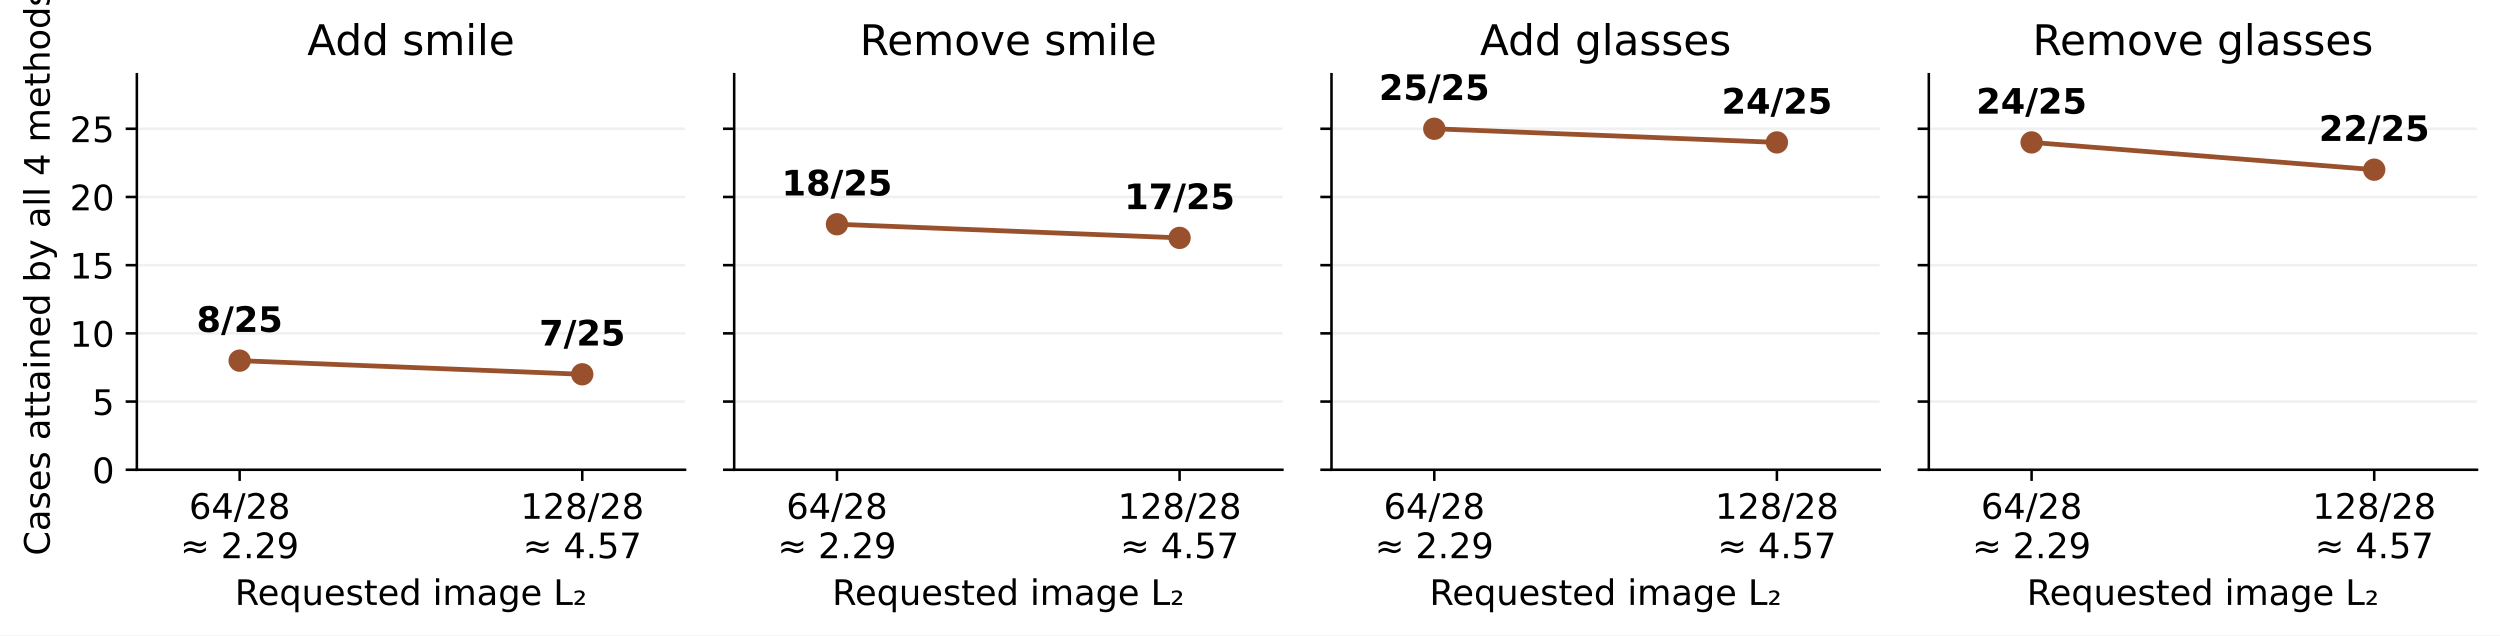
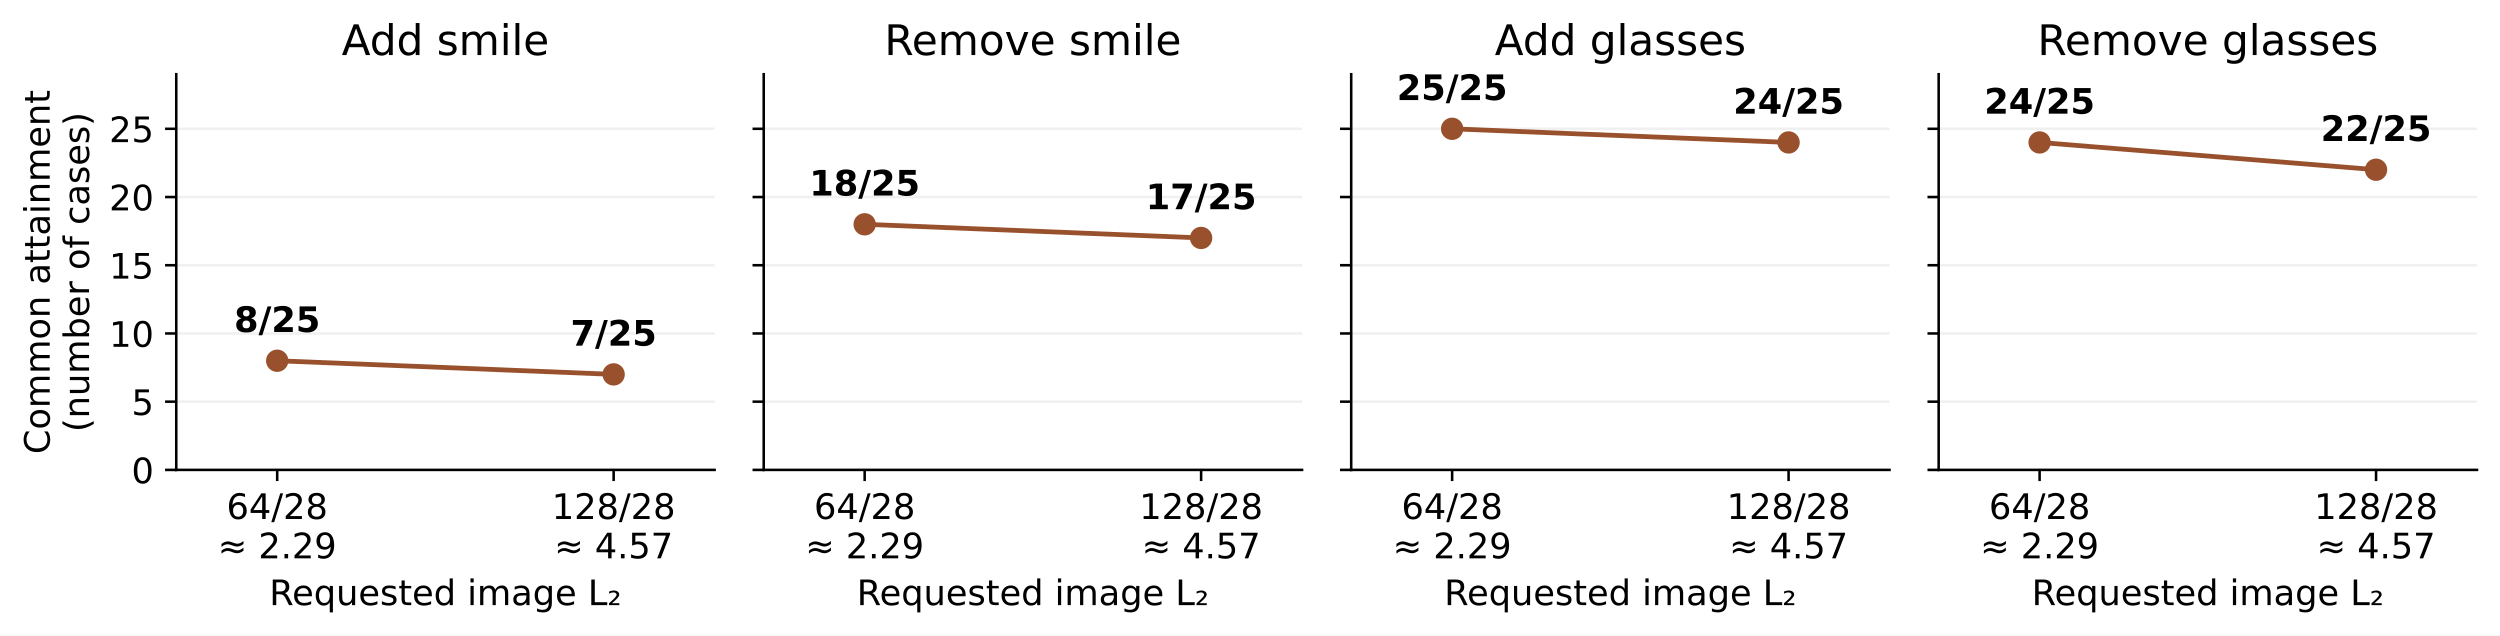
- <svg xmlns="http://www.w3.org/2000/svg" xmlns:xlink="http://www.w3.org/1999/xlink" width="782.623pt" height="198.871pt" viewBox="0 0 782.623 198.871" version="1.1">
+ <svg xmlns="http://www.w3.org/2000/svg" xmlns:xlink="http://www.w3.org/1999/xlink" width="782.413pt" height="198.871pt" viewBox="0 0 782.413 198.871" version="1.1">
  <defs>
    <style type="text/css">*{stroke-linejoin: round; stroke-linecap: butt}</style>
  </defs>
  <g id="figure_1">
    <g id="patch_1">
-       <path d="M 0 198.871  L 782.623 198.871  L 782.623 0  L 0 0  z " style="fill: #ffffff" />
+       <path d="M 0 198.871  L 782.413 198.871  L 782.413 0  L 0 0  z " style="fill: #ffffff" />
    </g>
    <g id="axes_1">
      <g id="patch_2">
-         <path d="M 42.843 147.062  L 214.453 147.062  L 214.453 23.23  L 42.843 23.23  z " style="fill: #ffffff" />
+         <path d="M 55.161 147.062  L 223.639 147.062  L 223.639 23.23  L 55.161 23.23  z " style="fill: #ffffff" />
      </g>
      <g id="matplotlib.axis_1">
        <g id="xtick_1">
          <g id="line2d_1">
            <defs>
-               <path id="m51b760fba0" d="M 0 0  L 0 3.5  " style="stroke: #000000; stroke-width: 0.8" />
+               <path id="mba2f669e45" d="M 0 0  L 0 3.5  " style="stroke: #000000; stroke-width: 0.8" />
            </defs>
            <g>
-               <use xlink:href="#m51b760fba0" x="75.02" y="147.062" style="stroke: #000000; stroke-width: 0.8" />
+               <use xlink:href="#mba2f669e45" x="86.751" y="147.062" style="stroke: #000000; stroke-width: 0.8" />
            </g>
          </g>
          <g id="text_1">
-             <text style="font: 11px 'DejaVu Sans', 'Bitstream Vera Sans', 'Computer Modern Sans Serif', 'Lucida Grande', 'Verdana', 'Geneva', 'Lucid', 'Arial', 'Helvetica', 'Avant Garde', sans-serif" transform="translate(59.17 162.4202)">64/28</text>
-             <text style="font: 11px 'DejaVu Sans', 'Bitstream Vera Sans', 'Computer Modern Sans Serif', 'Lucida Grande', 'Verdana', 'Geneva', 'Lucid', 'Arial', 'Helvetica', 'Avant Garde', sans-serif" transform="translate(56.41742 174.7378)">≈ 2.29</text>
+             <text style="font: 11px 'DejaVu Sans', 'Bitstream Vera Sans', 'Computer Modern Sans Serif', 'Lucida Grande', 'Verdana', 'Geneva', 'Lucid', 'Arial', 'Helvetica', 'Avant Garde', sans-serif" transform="translate(70.90034 162.4202)">64/28</text>
+             <text style="font: 11px 'DejaVu Sans', 'Bitstream Vera Sans', 'Computer Modern Sans Serif', 'Lucida Grande', 'Verdana', 'Geneva', 'Lucid', 'Arial', 'Helvetica', 'Avant Garde', sans-serif" transform="translate(68.14777 174.7378)">≈ 2.29</text>
          </g>
        </g>
        <g id="xtick_2">
          <g id="line2d_2">
            <g>
-               <use xlink:href="#m51b760fba0" x="182.277" y="147.062" style="stroke: #000000; stroke-width: 0.8" />
+               <use xlink:href="#mba2f669e45" x="192.049" y="147.062" style="stroke: #000000; stroke-width: 0.8" />
            </g>
          </g>
          <g id="text_2">
-             <text style="font: 11px 'DejaVu Sans', 'Bitstream Vera Sans', 'Computer Modern Sans Serif', 'Lucida Grande', 'Verdana', 'Geneva', 'Lucid', 'Arial', 'Helvetica', 'Avant Garde', sans-serif" transform="translate(162.9269 162.4202)">128/28</text>
-             <text style="font: 11px 'DejaVu Sans', 'Bitstream Vera Sans', 'Computer Modern Sans Serif', 'Lucida Grande', 'Verdana', 'Geneva', 'Lucid', 'Arial', 'Helvetica', 'Avant Garde', sans-serif" transform="translate(163.6737 174.7378)">≈ 4.57</text>
+             <text style="font: 11px 'DejaVu Sans', 'Bitstream Vera Sans', 'Computer Modern Sans Serif', 'Lucida Grande', 'Verdana', 'Geneva', 'Lucid', 'Arial', 'Helvetica', 'Avant Garde', sans-serif" transform="translate(172.6997 162.4202)">128/28</text>
+             <text style="font: 11px 'DejaVu Sans', 'Bitstream Vera Sans', 'Computer Modern Sans Serif', 'Lucida Grande', 'Verdana', 'Geneva', 'Lucid', 'Arial', 'Helvetica', 'Avant Garde', sans-serif" transform="translate(173.4465 174.7378)">≈ 4.57</text>
          </g>
        </g>
        <g id="text_3">
-           <text style="font: 11px 'DejaVu Sans', 'Bitstream Vera Sans', 'Computer Modern Sans Serif', 'Lucida Grande', 'Verdana', 'Geneva', 'Lucid', 'Arial', 'Helvetica', 'Avant Garde', sans-serif; text-anchor: middle" x="128.648" y="189.384" transform="rotate(-0 128.6484 189.3837)">Requested image L₂</text>
+           <text style="font: 11px 'DejaVu Sans', 'Bitstream Vera Sans', 'Computer Modern Sans Serif', 'Lucida Grande', 'Verdana', 'Geneva', 'Lucid', 'Arial', 'Helvetica', 'Avant Garde', sans-serif; text-anchor: middle" x="139.4" y="189.384" transform="rotate(-0 139.4 189.3837)">Requested image L₂</text>
        </g>
      </g>
      <g id="matplotlib.axis_2">
        <g id="ytick_1">
          <g id="line2d_3">
-             <path d="M 42.843 147.062  L 214.453 147.062  " clip-path="url(#pa28eca9977)" style="fill: none; stroke: #b0b0b0; stroke-opacity: 0.18; stroke-width: 0.8; stroke-linecap: square" />
+             <path d="M 55.161 147.062  L 223.639 147.062  " clip-path="url(#p7dd775635b)" style="fill: none; stroke: #b0b0b0; stroke-opacity: 0.18; stroke-width: 0.8; stroke-linecap: square" />
          </g>
          <g id="line2d_4">
            <defs>
-               <path id="m0c84228d15" d="M 0 0  L -3.5 0  " style="stroke: #000000; stroke-width: 0.8" />
+               <path id="m25bd9ad48b" d="M 0 0  L -3.5 0  " style="stroke: #000000; stroke-width: 0.8" />
            </defs>
            <g>
-               <use xlink:href="#m0c84228d15" x="42.843" y="147.062" style="stroke: #000000; stroke-width: 0.8" />
+               <use xlink:href="#m25bd9ad48b" x="55.161" y="147.062" style="stroke: #000000; stroke-width: 0.8" />
            </g>
          </g>
          <g id="text_4">
-             <text style="font: 11px 'DejaVu Sans', 'Bitstream Vera Sans', 'Computer Modern Sans Serif', 'Lucida Grande', 'Verdana', 'Geneva', 'Lucid', 'Arial', 'Helvetica', 'Avant Garde', sans-serif; text-anchor: end" x="35.843" y="151.241" transform="rotate(-0 35.84344 151.2411)">0</text>
+             <text style="font: 11px 'DejaVu Sans', 'Bitstream Vera Sans', 'Computer Modern Sans Serif', 'Lucida Grande', 'Verdana', 'Geneva', 'Lucid', 'Arial', 'Helvetica', 'Avant Garde', sans-serif; text-anchor: end" x="48.161" y="151.241" transform="rotate(-0 48.16103 151.2411)">0</text>
          </g>
        </g>
        <g id="ytick_2">
          <g id="line2d_5">
-             <path d="M 42.843 125.712  L 214.453 125.712  " clip-path="url(#pa28eca9977)" style="fill: none; stroke: #b0b0b0; stroke-opacity: 0.18; stroke-width: 0.8; stroke-linecap: square" />
+             <path d="M 55.161 125.712  L 223.639 125.712  " clip-path="url(#p7dd775635b)" style="fill: none; stroke: #b0b0b0; stroke-opacity: 0.18; stroke-width: 0.8; stroke-linecap: square" />
          </g>
          <g id="line2d_6">
            <g>
-               <use xlink:href="#m0c84228d15" x="42.843" y="125.712" style="stroke: #000000; stroke-width: 0.8" />
+               <use xlink:href="#m25bd9ad48b" x="55.161" y="125.712" style="stroke: #000000; stroke-width: 0.8" />
            </g>
          </g>
          <g id="text_5">
-             <text style="font: 11px 'DejaVu Sans', 'Bitstream Vera Sans', 'Computer Modern Sans Serif', 'Lucida Grande', 'Verdana', 'Geneva', 'Lucid', 'Arial', 'Helvetica', 'Avant Garde', sans-serif; text-anchor: end" x="35.843" y="129.891" transform="rotate(-0 35.84344 129.8907)">5</text>
+             <text style="font: 11px 'DejaVu Sans', 'Bitstream Vera Sans', 'Computer Modern Sans Serif', 'Lucida Grande', 'Verdana', 'Geneva', 'Lucid', 'Arial', 'Helvetica', 'Avant Garde', sans-serif; text-anchor: end" x="48.161" y="129.891" transform="rotate(-0 48.16103 129.8907)">5</text>
          </g>
        </g>
        <g id="ytick_3">
          <g id="line2d_7">
-             <path d="M 42.843 104.361  L 214.453 104.361  " clip-path="url(#pa28eca9977)" style="fill: none; stroke: #b0b0b0; stroke-opacity: 0.18; stroke-width: 0.8; stroke-linecap: square" />
+             <path d="M 55.161 104.361  L 223.639 104.361  " clip-path="url(#p7dd775635b)" style="fill: none; stroke: #b0b0b0; stroke-opacity: 0.18; stroke-width: 0.8; stroke-linecap: square" />
          </g>
          <g id="line2d_8">
            <g>
-               <use xlink:href="#m0c84228d15" x="42.843" y="104.361" style="stroke: #000000; stroke-width: 0.8" />
+               <use xlink:href="#m25bd9ad48b" x="55.161" y="104.361" style="stroke: #000000; stroke-width: 0.8" />
            </g>
          </g>
          <g id="text_6">
-             <text style="font: 11px 'DejaVu Sans', 'Bitstream Vera Sans', 'Computer Modern Sans Serif', 'Lucida Grande', 'Verdana', 'Geneva', 'Lucid', 'Arial', 'Helvetica', 'Avant Garde', sans-serif; text-anchor: end" x="35.843" y="108.54" transform="rotate(-0 35.84344 108.5404)">10</text>
+             <text style="font: 11px 'DejaVu Sans', 'Bitstream Vera Sans', 'Computer Modern Sans Serif', 'Lucida Grande', 'Verdana', 'Geneva', 'Lucid', 'Arial', 'Helvetica', 'Avant Garde', sans-serif; text-anchor: end" x="48.161" y="108.54" transform="rotate(-0 48.16103 108.5404)">10</text>
          </g>
        </g>
        <g id="ytick_4">
          <g id="line2d_9">
-             <path d="M 42.843 83.011  L 214.453 83.011  " clip-path="url(#pa28eca9977)" style="fill: none; stroke: #b0b0b0; stroke-opacity: 0.18; stroke-width: 0.8; stroke-linecap: square" />
+             <path d="M 55.161 83.011  L 223.639 83.011  " clip-path="url(#p7dd775635b)" style="fill: none; stroke: #b0b0b0; stroke-opacity: 0.18; stroke-width: 0.8; stroke-linecap: square" />
          </g>
          <g id="line2d_10">
            <g>
-               <use xlink:href="#m0c84228d15" x="42.843" y="83.011" style="stroke: #000000; stroke-width: 0.8" />
+               <use xlink:href="#m25bd9ad48b" x="55.161" y="83.011" style="stroke: #000000; stroke-width: 0.8" />
            </g>
          </g>
          <g id="text_7">
-             <text style="font: 11px 'DejaVu Sans', 'Bitstream Vera Sans', 'Computer Modern Sans Serif', 'Lucida Grande', 'Verdana', 'Geneva', 'Lucid', 'Arial', 'Helvetica', 'Avant Garde', sans-serif; text-anchor: end" x="35.843" y="87.19" transform="rotate(-0 35.84344 87.19004)">15</text>
+             <text style="font: 11px 'DejaVu Sans', 'Bitstream Vera Sans', 'Computer Modern Sans Serif', 'Lucida Grande', 'Verdana', 'Geneva', 'Lucid', 'Arial', 'Helvetica', 'Avant Garde', sans-serif; text-anchor: end" x="48.161" y="87.19" transform="rotate(-0 48.16103 87.19004)">15</text>
          </g>
        </g>
        <g id="ytick_5">
          <g id="line2d_11">
-             <path d="M 42.843 61.661  L 214.453 61.661  " clip-path="url(#pa28eca9977)" style="fill: none; stroke: #b0b0b0; stroke-opacity: 0.18; stroke-width: 0.8; stroke-linecap: square" />
+             <path d="M 55.161 61.661  L 223.639 61.661  " clip-path="url(#p7dd775635b)" style="fill: none; stroke: #b0b0b0; stroke-opacity: 0.18; stroke-width: 0.8; stroke-linecap: square" />
          </g>
          <g id="line2d_12">
            <g>
-               <use xlink:href="#m0c84228d15" x="42.843" y="61.661" style="stroke: #000000; stroke-width: 0.8" />
+               <use xlink:href="#m25bd9ad48b" x="55.161" y="61.661" style="stroke: #000000; stroke-width: 0.8" />
            </g>
          </g>
          <g id="text_8">
-             <text style="font: 11px 'DejaVu Sans', 'Bitstream Vera Sans', 'Computer Modern Sans Serif', 'Lucida Grande', 'Verdana', 'Geneva', 'Lucid', 'Arial', 'Helvetica', 'Avant Garde', sans-serif; text-anchor: end" x="35.843" y="65.84" transform="rotate(-0 35.84344 65.8397)">20</text>
+             <text style="font: 11px 'DejaVu Sans', 'Bitstream Vera Sans', 'Computer Modern Sans Serif', 'Lucida Grande', 'Verdana', 'Geneva', 'Lucid', 'Arial', 'Helvetica', 'Avant Garde', sans-serif; text-anchor: end" x="48.161" y="65.84" transform="rotate(-0 48.16103 65.8397)">20</text>
          </g>
        </g>
        <g id="ytick_6">
          <g id="line2d_13">
-             <path d="M 42.843 40.31  L 214.453 40.31  " clip-path="url(#pa28eca9977)" style="fill: none; stroke: #b0b0b0; stroke-opacity: 0.18; stroke-width: 0.8; stroke-linecap: square" />
+             <path d="M 55.161 40.31  L 223.639 40.31  " clip-path="url(#p7dd775635b)" style="fill: none; stroke: #b0b0b0; stroke-opacity: 0.18; stroke-width: 0.8; stroke-linecap: square" />
          </g>
          <g id="line2d_14">
            <g>
-               <use xlink:href="#m0c84228d15" x="42.843" y="40.31" style="stroke: #000000; stroke-width: 0.8" />
+               <use xlink:href="#m25bd9ad48b" x="55.161" y="40.31" style="stroke: #000000; stroke-width: 0.8" />
            </g>
          </g>
          <g id="text_9">
-             <text style="font: 11px 'DejaVu Sans', 'Bitstream Vera Sans', 'Computer Modern Sans Serif', 'Lucida Grande', 'Verdana', 'Geneva', 'Lucid', 'Arial', 'Helvetica', 'Avant Garde', sans-serif; text-anchor: end" x="35.843" y="44.489" transform="rotate(-0 35.84344 44.48935)">25</text>
+             <text style="font: 11px 'DejaVu Sans', 'Bitstream Vera Sans', 'Computer Modern Sans Serif', 'Lucida Grande', 'Verdana', 'Geneva', 'Lucid', 'Arial', 'Helvetica', 'Avant Garde', sans-serif; text-anchor: end" x="48.161" y="44.489" transform="rotate(-0 48.16103 44.48935)">25</text>
          </g>
        </g>
        <g id="text_10">
-           <text style="font: 11px 'DejaVu Sans', 'Bitstream Vera Sans', 'Computer Modern Sans Serif', 'Lucida Grande', 'Verdana', 'Geneva', 'Lucid', 'Arial', 'Helvetica', 'Avant Garde', sans-serif; text-anchor: middle" x="15.558" y="85.146" transform="rotate(-90 15.55828 85.14594)">Cases attained by all 4 methods</text>
+           <text style="font: 11px 'DejaVu Sans', 'Bitstream Vera Sans', 'Computer Modern Sans Serif', 'Lucida Grande', 'Verdana', 'Geneva', 'Lucid', 'Arial', 'Helvetica', 'Avant Garde', sans-serif" transform="translate(15.55828 142.1156) rotate(-90)">Common attainment</text>
+           <text style="font: 11px 'DejaVu Sans', 'Bitstream Vera Sans', 'Computer Modern Sans Serif', 'Lucida Grande', 'Verdana', 'Geneva', 'Lucid', 'Arial', 'Helvetica', 'Avant Garde', sans-serif" transform="translate(27.87588 135.2097) rotate(-90)">(number of cases)</text>
        </g>
      </g>
      <g id="line2d_15">
-         <path d="M 75.02 112.901  L 182.277 117.171  " clip-path="url(#pa28eca9977)" style="fill: none; stroke: #99512d; stroke-width: 1.5; stroke-linecap: square" />
+         <path d="M 86.751 112.901  L 192.049 117.171  " clip-path="url(#p7dd775635b)" style="fill: none; stroke: #99512d; stroke-width: 1.5; stroke-linecap: square" />
        <defs>
-           <path id="md02bc7f0e4" d="M 0 3  C 0.796 3 1.559 2.684 2.121 2.121  C 2.684 1.559 3 0.796 3 0  C 3 -0.796 2.684 -1.559 2.121 -2.121  C 1.559 -2.684 0.796 -3 0 -3  C -0.796 -3 -1.559 -2.684 -2.121 -2.121  C -2.684 -1.559 -3 -0.796 -3 0  C -3 0.796 -2.684 1.559 -2.121 2.121  C -1.559 2.684 -0.796 3 0 3  z " style="stroke: #99512d" />
+           <path id="me127921477" d="M 0 3  C 0.796 3 1.559 2.684 2.121 2.121  C 2.684 1.559 3 0.796 3 0  C 3 -0.796 2.684 -1.559 2.121 -2.121  C 1.559 -2.684 0.796 -3 0 -3  C -0.796 -3 -1.559 -2.684 -2.121 -2.121  C -2.684 -1.559 -3 -0.796 -3 0  C -3 0.796 -2.684 1.559 -2.121 2.121  C -1.559 2.684 -0.796 3 0 3  z " style="stroke: #99512d" />
        </defs>
-         <g clip-path="url(#pa28eca9977)">
-           <use xlink:href="#md02bc7f0e4" x="75.02" y="112.901" style="fill: #99512d; stroke: #99512d" />
-           <use xlink:href="#md02bc7f0e4" x="182.277" y="117.171" style="fill: #99512d; stroke: #99512d" />
+         <g clip-path="url(#p7dd775635b)">
+           <use xlink:href="#me127921477" x="86.751" y="112.901" style="fill: #99512d; stroke: #99512d" />
+           <use xlink:href="#me127921477" x="192.049" y="117.171" style="fill: #99512d; stroke: #99512d" />
        </g>
      </g>
      <g id="patch_3">
-         <path d="M 42.843 147.062  L 42.843 23.23  " style="fill: none; stroke: #000000; stroke-width: 0.8; stroke-linejoin: miter; stroke-linecap: square" />
+         <path d="M 55.161 147.062  L 55.161 23.23  " style="fill: none; stroke: #000000; stroke-width: 0.8; stroke-linejoin: miter; stroke-linecap: square" />
      </g>
      <g id="patch_4">
-         <path d="M 42.843 147.062  L 214.453 147.062  " style="fill: none; stroke: #000000; stroke-width: 0.8; stroke-linejoin: miter; stroke-linecap: square" />
+         <path d="M 55.161 147.062  L 223.639 147.062  " style="fill: none; stroke: #000000; stroke-width: 0.8; stroke-linejoin: miter; stroke-linecap: square" />
      </g>
      <g id="text_11">
-         <text style="font: 700 11px 'DejaVu Sans', 'Bitstream Vera Sans', 'Computer Modern Sans Serif', 'Lucida Grande', 'Verdana', 'Geneva', 'Lucid', 'Arial', 'Helvetica', 'Avant Garde', sans-serif; text-anchor: middle" x="75.02" y="103.901" transform="rotate(-0 75.02031 103.9014)">8/25</text>
+         <text style="font: 700 11px 'DejaVu Sans', 'Bitstream Vera Sans', 'Computer Modern Sans Serif', 'Lucida Grande', 'Verdana', 'Geneva', 'Lucid', 'Arial', 'Helvetica', 'Avant Garde', sans-serif; text-anchor: middle" x="86.751" y="103.901" transform="rotate(-0 86.75066 103.9014)">8/25</text>
      </g>
      <g id="text_12">
-         <text style="font: 700 11px 'DejaVu Sans', 'Bitstream Vera Sans', 'Computer Modern Sans Serif', 'Lucida Grande', 'Verdana', 'Geneva', 'Lucid', 'Arial', 'Helvetica', 'Avant Garde', sans-serif; text-anchor: middle" x="182.277" y="108.171" transform="rotate(-0 182.2766 108.1715)">7/25</text>
+         <text style="font: 700 11px 'DejaVu Sans', 'Bitstream Vera Sans', 'Computer Modern Sans Serif', 'Lucida Grande', 'Verdana', 'Geneva', 'Lucid', 'Arial', 'Helvetica', 'Avant Garde', sans-serif; text-anchor: middle" x="192.049" y="108.171" transform="rotate(-0 192.0494 108.1715)">7/25</text>
      </g>
      <g id="text_13">
-         <text style="font: 13.2px 'DejaVu Sans', 'Bitstream Vera Sans', 'Computer Modern Sans Serif', 'Lucida Grande', 'Verdana', 'Geneva', 'Lucid', 'Arial', 'Helvetica', 'Avant Garde', sans-serif; text-anchor: middle" x="128.648" y="17.23" transform="rotate(-0 128.6484 17.22994)">Add smile</text>
+         <text style="font: 13.2px 'DejaVu Sans', 'Bitstream Vera Sans', 'Computer Modern Sans Serif', 'Lucida Grande', 'Verdana', 'Geneva', 'Lucid', 'Arial', 'Helvetica', 'Avant Garde', sans-serif; text-anchor: middle" x="139.4" y="17.23" transform="rotate(-0 139.4 17.22994)">Add smile</text>
      </g>
    </g>
    <g id="axes_2">
      <g id="patch_5">
-         <path d="M 229.833 147.062  L 401.443 147.062  L 401.443 23.23  L 229.833 23.23  z " style="fill: #ffffff" />
+         <path d="M 239.019 147.062  L 407.497 147.062  L 407.497 23.23  L 239.019 23.23  z " style="fill: #ffffff" />
      </g>
      <g id="matplotlib.axis_3">
        <g id="xtick_3">
          <g id="line2d_16">
            <g>
-               <use xlink:href="#m51b760fba0" x="262.01" y="147.062" style="stroke: #000000; stroke-width: 0.8" />
+               <use xlink:href="#mba2f669e45" x="270.609" y="147.062" style="stroke: #000000; stroke-width: 0.8" />
            </g>
          </g>
          <g id="text_14">
-             <text style="font: 11px 'DejaVu Sans', 'Bitstream Vera Sans', 'Computer Modern Sans Serif', 'Lucida Grande', 'Verdana', 'Geneva', 'Lucid', 'Arial', 'Helvetica', 'Avant Garde', sans-serif" transform="translate(246.16 162.4202)">64/28</text>
-             <text style="font: 11px 'DejaVu Sans', 'Bitstream Vera Sans', 'Computer Modern Sans Serif', 'Lucida Grande', 'Verdana', 'Geneva', 'Lucid', 'Arial', 'Helvetica', 'Avant Garde', sans-serif" transform="translate(243.4074 174.7378)">≈ 2.29</text>
+             <text style="font: 11px 'DejaVu Sans', 'Bitstream Vera Sans', 'Computer Modern Sans Serif', 'Lucida Grande', 'Verdana', 'Geneva', 'Lucid', 'Arial', 'Helvetica', 'Avant Garde', sans-serif" transform="translate(254.7583 162.4202)">64/28</text>
+             <text style="font: 11px 'DejaVu Sans', 'Bitstream Vera Sans', 'Computer Modern Sans Serif', 'Lucida Grande', 'Verdana', 'Geneva', 'Lucid', 'Arial', 'Helvetica', 'Avant Garde', sans-serif" transform="translate(252.0058 174.7378)">≈ 2.29</text>
          </g>
        </g>
        <g id="xtick_4">
          <g id="line2d_17">
            <g>
-               <use xlink:href="#m51b760fba0" x="369.267" y="147.062" style="stroke: #000000; stroke-width: 0.8" />
+               <use xlink:href="#mba2f669e45" x="375.907" y="147.062" style="stroke: #000000; stroke-width: 0.8" />
            </g>
          </g>
          <g id="text_15">
-             <text style="font: 11px 'DejaVu Sans', 'Bitstream Vera Sans', 'Computer Modern Sans Serif', 'Lucida Grande', 'Verdana', 'Geneva', 'Lucid', 'Arial', 'Helvetica', 'Avant Garde', sans-serif" transform="translate(349.9169 162.4202)">128/28</text>
-             <text style="font: 11px 'DejaVu Sans', 'Bitstream Vera Sans', 'Computer Modern Sans Serif', 'Lucida Grande', 'Verdana', 'Geneva', 'Lucid', 'Arial', 'Helvetica', 'Avant Garde', sans-serif" transform="translate(350.6637 174.7378)">≈ 4.57</text>
+             <text style="font: 11px 'DejaVu Sans', 'Bitstream Vera Sans', 'Computer Modern Sans Serif', 'Lucida Grande', 'Verdana', 'Geneva', 'Lucid', 'Arial', 'Helvetica', 'Avant Garde', sans-serif" transform="translate(356.5577 162.4202)">128/28</text>
+             <text style="font: 11px 'DejaVu Sans', 'Bitstream Vera Sans', 'Computer Modern Sans Serif', 'Lucida Grande', 'Verdana', 'Geneva', 'Lucid', 'Arial', 'Helvetica', 'Avant Garde', sans-serif" transform="translate(357.3045 174.7378)">≈ 4.57</text>
          </g>
        </g>
        <g id="text_16">
-           <text style="font: 11px 'DejaVu Sans', 'Bitstream Vera Sans', 'Computer Modern Sans Serif', 'Lucida Grande', 'Verdana', 'Geneva', 'Lucid', 'Arial', 'Helvetica', 'Avant Garde', sans-serif; text-anchor: middle" x="315.638" y="189.384" transform="rotate(-0 315.6384 189.3837)">Requested image L₂</text>
+           <text style="font: 11px 'DejaVu Sans', 'Bitstream Vera Sans', 'Computer Modern Sans Serif', 'Lucida Grande', 'Verdana', 'Geneva', 'Lucid', 'Arial', 'Helvetica', 'Avant Garde', sans-serif; text-anchor: middle" x="323.258" y="189.384" transform="rotate(-0 323.258 189.3837)">Requested image L₂</text>
        </g>
      </g>
      <g id="matplotlib.axis_4">
        <g id="ytick_7">
          <g id="line2d_18">
-             <path d="M 229.833 147.062  L 401.443 147.062  " clip-path="url(#p2c949ba731)" style="fill: none; stroke: #b0b0b0; stroke-opacity: 0.18; stroke-width: 0.8; stroke-linecap: square" />
+             <path d="M 239.019 147.062  L 407.497 147.062  " clip-path="url(#p1d71f3b415)" style="fill: none; stroke: #b0b0b0; stroke-opacity: 0.18; stroke-width: 0.8; stroke-linecap: square" />
          </g>
          <g id="line2d_19">
            <g>
-               <use xlink:href="#m0c84228d15" x="229.833" y="147.062" style="stroke: #000000; stroke-width: 0.8" />
+               <use xlink:href="#m25bd9ad48b" x="239.019" y="147.062" style="stroke: #000000; stroke-width: 0.8" />
            </g>
          </g>
        </g>
        <g id="ytick_8">
          <g id="line2d_20">
-             <path d="M 229.833 125.712  L 401.443 125.712  " clip-path="url(#p2c949ba731)" style="fill: none; stroke: #b0b0b0; stroke-opacity: 0.18; stroke-width: 0.8; stroke-linecap: square" />
+             <path d="M 239.019 125.712  L 407.497 125.712  " clip-path="url(#p1d71f3b415)" style="fill: none; stroke: #b0b0b0; stroke-opacity: 0.18; stroke-width: 0.8; stroke-linecap: square" />
          </g>
          <g id="line2d_21">
            <g>
-               <use xlink:href="#m0c84228d15" x="229.833" y="125.712" style="stroke: #000000; stroke-width: 0.8" />
+               <use xlink:href="#m25bd9ad48b" x="239.019" y="125.712" style="stroke: #000000; stroke-width: 0.8" />
            </g>
          </g>
        </g>
        <g id="ytick_9">
          <g id="line2d_22">
-             <path d="M 229.833 104.361  L 401.443 104.361  " clip-path="url(#p2c949ba731)" style="fill: none; stroke: #b0b0b0; stroke-opacity: 0.18; stroke-width: 0.8; stroke-linecap: square" />
+             <path d="M 239.019 104.361  L 407.497 104.361  " clip-path="url(#p1d71f3b415)" style="fill: none; stroke: #b0b0b0; stroke-opacity: 0.18; stroke-width: 0.8; stroke-linecap: square" />
          </g>
          <g id="line2d_23">
            <g>
-               <use xlink:href="#m0c84228d15" x="229.833" y="104.361" style="stroke: #000000; stroke-width: 0.8" />
+               <use xlink:href="#m25bd9ad48b" x="239.019" y="104.361" style="stroke: #000000; stroke-width: 0.8" />
            </g>
          </g>
        </g>
        <g id="ytick_10">
          <g id="line2d_24">
-             <path d="M 229.833 83.011  L 401.443 83.011  " clip-path="url(#p2c949ba731)" style="fill: none; stroke: #b0b0b0; stroke-opacity: 0.18; stroke-width: 0.8; stroke-linecap: square" />
+             <path d="M 239.019 83.011  L 407.497 83.011  " clip-path="url(#p1d71f3b415)" style="fill: none; stroke: #b0b0b0; stroke-opacity: 0.18; stroke-width: 0.8; stroke-linecap: square" />
          </g>
          <g id="line2d_25">
            <g>
-               <use xlink:href="#m0c84228d15" x="229.833" y="83.011" style="stroke: #000000; stroke-width: 0.8" />
+               <use xlink:href="#m25bd9ad48b" x="239.019" y="83.011" style="stroke: #000000; stroke-width: 0.8" />
            </g>
          </g>
        </g>
        <g id="ytick_11">
          <g id="line2d_26">
-             <path d="M 229.833 61.661  L 401.443 61.661  " clip-path="url(#p2c949ba731)" style="fill: none; stroke: #b0b0b0; stroke-opacity: 0.18; stroke-width: 0.8; stroke-linecap: square" />
+             <path d="M 239.019 61.661  L 407.497 61.661  " clip-path="url(#p1d71f3b415)" style="fill: none; stroke: #b0b0b0; stroke-opacity: 0.18; stroke-width: 0.8; stroke-linecap: square" />
          </g>
          <g id="line2d_27">
            <g>
-               <use xlink:href="#m0c84228d15" x="229.833" y="61.661" style="stroke: #000000; stroke-width: 0.8" />
+               <use xlink:href="#m25bd9ad48b" x="239.019" y="61.661" style="stroke: #000000; stroke-width: 0.8" />
            </g>
          </g>
        </g>
        <g id="ytick_12">
          <g id="line2d_28">
-             <path d="M 229.833 40.31  L 401.443 40.31  " clip-path="url(#p2c949ba731)" style="fill: none; stroke: #b0b0b0; stroke-opacity: 0.18; stroke-width: 0.8; stroke-linecap: square" />
+             <path d="M 239.019 40.31  L 407.497 40.31  " clip-path="url(#p1d71f3b415)" style="fill: none; stroke: #b0b0b0; stroke-opacity: 0.18; stroke-width: 0.8; stroke-linecap: square" />
          </g>
          <g id="line2d_29">
            <g>
-               <use xlink:href="#m0c84228d15" x="229.833" y="40.31" style="stroke: #000000; stroke-width: 0.8" />
+               <use xlink:href="#m25bd9ad48b" x="239.019" y="40.31" style="stroke: #000000; stroke-width: 0.8" />
            </g>
          </g>
        </g>
      </g>
      <g id="line2d_30">
-         <path d="M 262.01 70.201  L 369.267 74.471  " clip-path="url(#p2c949ba731)" style="fill: none; stroke: #99512d; stroke-width: 1.5; stroke-linecap: square" />
-         <g clip-path="url(#p2c949ba731)">
-           <use xlink:href="#md02bc7f0e4" x="262.01" y="70.201" style="fill: #99512d; stroke: #99512d" />
-           <use xlink:href="#md02bc7f0e4" x="369.267" y="74.471" style="fill: #99512d; stroke: #99512d" />
+         <path d="M 270.609 70.201  L 375.907 74.471  " clip-path="url(#p1d71f3b415)" style="fill: none; stroke: #99512d; stroke-width: 1.5; stroke-linecap: square" />
+         <g clip-path="url(#p1d71f3b415)">
+           <use xlink:href="#me127921477" x="270.609" y="70.201" style="fill: #99512d; stroke: #99512d" />
+           <use xlink:href="#me127921477" x="375.907" y="74.471" style="fill: #99512d; stroke: #99512d" />
        </g>
      </g>
      <g id="patch_6">
-         <path d="M 229.833 147.062  L 229.833 23.23  " style="fill: none; stroke: #000000; stroke-width: 0.8; stroke-linejoin: miter; stroke-linecap: square" />
+         <path d="M 239.019 147.062  L 239.019 23.23  " style="fill: none; stroke: #000000; stroke-width: 0.8; stroke-linejoin: miter; stroke-linecap: square" />
      </g>
      <g id="patch_7">
-         <path d="M 229.833 147.062  L 401.443 147.062  " style="fill: none; stroke: #000000; stroke-width: 0.8; stroke-linejoin: miter; stroke-linecap: square" />
+         <path d="M 239.019 147.062  L 407.497 147.062  " style="fill: none; stroke: #000000; stroke-width: 0.8; stroke-linejoin: miter; stroke-linecap: square" />
      </g>
      <g id="text_17">
-         <text style="font: 700 11px 'DejaVu Sans', 'Bitstream Vera Sans', 'Computer Modern Sans Serif', 'Lucida Grande', 'Verdana', 'Geneva', 'Lucid', 'Arial', 'Helvetica', 'Avant Garde', sans-serif; text-anchor: middle" x="262.01" y="61.201" transform="rotate(-0 262.0103 61.2007)">18/25</text>
+         <text style="font: 700 11px 'DejaVu Sans', 'Bitstream Vera Sans', 'Computer Modern Sans Serif', 'Lucida Grande', 'Verdana', 'Geneva', 'Lucid', 'Arial', 'Helvetica', 'Avant Garde', sans-serif; text-anchor: middle" x="270.609" y="61.201" transform="rotate(-0 270.6087 61.2007)">18/25</text>
      </g>
      <g id="text_18">
-         <text style="font: 700 11px 'DejaVu Sans', 'Bitstream Vera Sans', 'Computer Modern Sans Serif', 'Lucida Grande', 'Verdana', 'Geneva', 'Lucid', 'Arial', 'Helvetica', 'Avant Garde', sans-serif; text-anchor: middle" x="369.267" y="65.471" transform="rotate(-0 369.2666 65.47077)">17/25</text>
+         <text style="font: 700 11px 'DejaVu Sans', 'Bitstream Vera Sans', 'Computer Modern Sans Serif', 'Lucida Grande', 'Verdana', 'Geneva', 'Lucid', 'Arial', 'Helvetica', 'Avant Garde', sans-serif; text-anchor: middle" x="375.907" y="65.471" transform="rotate(-0 375.9074 65.47077)">17/25</text>
      </g>
      <g id="text_19">
-         <text style="font: 13.2px 'DejaVu Sans', 'Bitstream Vera Sans', 'Computer Modern Sans Serif', 'Lucida Grande', 'Verdana', 'Geneva', 'Lucid', 'Arial', 'Helvetica', 'Avant Garde', sans-serif; text-anchor: middle" x="315.638" y="17.23" transform="rotate(-0 315.6384 17.22994)">Remove smile</text>
+         <text style="font: 13.2px 'DejaVu Sans', 'Bitstream Vera Sans', 'Computer Modern Sans Serif', 'Lucida Grande', 'Verdana', 'Geneva', 'Lucid', 'Arial', 'Helvetica', 'Avant Garde', sans-serif; text-anchor: middle" x="323.258" y="17.23" transform="rotate(-0 323.258 17.22994)">Remove smile</text>
      </g>
    </g>
    <g id="axes_3">
      <g id="patch_8">
-         <path d="M 416.823 147.062  L 588.433 147.062  L 588.433 23.23  L 416.823 23.23  z " style="fill: #ffffff" />
+         <path d="M 422.877 147.062  L 591.355 147.062  L 591.355 23.23  L 422.877 23.23  z " style="fill: #ffffff" />
      </g>
      <g id="matplotlib.axis_5">
        <g id="xtick_5">
          <g id="line2d_31">
            <g>
-               <use xlink:href="#m51b760fba0" x="449" y="147.062" style="stroke: #000000; stroke-width: 0.8" />
+               <use xlink:href="#mba2f669e45" x="454.467" y="147.062" style="stroke: #000000; stroke-width: 0.8" />
            </g>
          </g>
          <g id="text_20">
-             <text style="font: 11px 'DejaVu Sans', 'Bitstream Vera Sans', 'Computer Modern Sans Serif', 'Lucida Grande', 'Verdana', 'Geneva', 'Lucid', 'Arial', 'Helvetica', 'Avant Garde', sans-serif" transform="translate(433.15 162.4202)">64/28</text>
-             <text style="font: 11px 'DejaVu Sans', 'Bitstream Vera Sans', 'Computer Modern Sans Serif', 'Lucida Grande', 'Verdana', 'Geneva', 'Lucid', 'Arial', 'Helvetica', 'Avant Garde', sans-serif" transform="translate(430.3974 174.7378)">≈ 2.29</text>
+             <text style="font: 11px 'DejaVu Sans', 'Bitstream Vera Sans', 'Computer Modern Sans Serif', 'Lucida Grande', 'Verdana', 'Geneva', 'Lucid', 'Arial', 'Helvetica', 'Avant Garde', sans-serif" transform="translate(438.6163 162.4202)">64/28</text>
+             <text style="font: 11px 'DejaVu Sans', 'Bitstream Vera Sans', 'Computer Modern Sans Serif', 'Lucida Grande', 'Verdana', 'Geneva', 'Lucid', 'Arial', 'Helvetica', 'Avant Garde', sans-serif" transform="translate(435.8638 174.7378)">≈ 2.29</text>
          </g>
        </g>
        <g id="xtick_6">
          <g id="line2d_32">
            <g>
-               <use xlink:href="#m51b760fba0" x="556.257" y="147.062" style="stroke: #000000; stroke-width: 0.8" />
+               <use xlink:href="#mba2f669e45" x="559.765" y="147.062" style="stroke: #000000; stroke-width: 0.8" />
            </g>
          </g>
          <g id="text_21">
-             <text style="font: 11px 'DejaVu Sans', 'Bitstream Vera Sans', 'Computer Modern Sans Serif', 'Lucida Grande', 'Verdana', 'Geneva', 'Lucid', 'Arial', 'Helvetica', 'Avant Garde', sans-serif" transform="translate(536.9069 162.4202)">128/28</text>
-             <text style="font: 11px 'DejaVu Sans', 'Bitstream Vera Sans', 'Computer Modern Sans Serif', 'Lucida Grande', 'Verdana', 'Geneva', 'Lucid', 'Arial', 'Helvetica', 'Avant Garde', sans-serif" transform="translate(537.6537 174.7378)">≈ 4.57</text>
+             <text style="font: 11px 'DejaVu Sans', 'Bitstream Vera Sans', 'Computer Modern Sans Serif', 'Lucida Grande', 'Verdana', 'Geneva', 'Lucid', 'Arial', 'Helvetica', 'Avant Garde', sans-serif" transform="translate(540.4157 162.4202)">128/28</text>
+             <text style="font: 11px 'DejaVu Sans', 'Bitstream Vera Sans', 'Computer Modern Sans Serif', 'Lucida Grande', 'Verdana', 'Geneva', 'Lucid', 'Arial', 'Helvetica', 'Avant Garde', sans-serif" transform="translate(541.1625 174.7378)">≈ 4.57</text>
          </g>
        </g>
        <g id="text_22">
-           <text style="font: 11px 'DejaVu Sans', 'Bitstream Vera Sans', 'Computer Modern Sans Serif', 'Lucida Grande', 'Verdana', 'Geneva', 'Lucid', 'Arial', 'Helvetica', 'Avant Garde', sans-serif; text-anchor: middle" x="502.628" y="189.384" transform="rotate(-0 502.6284 189.3837)">Requested image L₂</text>
+           <text style="font: 11px 'DejaVu Sans', 'Bitstream Vera Sans', 'Computer Modern Sans Serif', 'Lucida Grande', 'Verdana', 'Geneva', 'Lucid', 'Arial', 'Helvetica', 'Avant Garde', sans-serif; text-anchor: middle" x="507.116" y="189.384" transform="rotate(-0 507.116 189.3837)">Requested image L₂</text>
        </g>
      </g>
      <g id="matplotlib.axis_6">
        <g id="ytick_13">
          <g id="line2d_33">
-             <path d="M 416.823 147.062  L 588.433 147.062  " clip-path="url(#p3111fdda9a)" style="fill: none; stroke: #b0b0b0; stroke-opacity: 0.18; stroke-width: 0.8; stroke-linecap: square" />
+             <path d="M 422.877 147.062  L 591.355 147.062  " clip-path="url(#p3dbdaef28a)" style="fill: none; stroke: #b0b0b0; stroke-opacity: 0.18; stroke-width: 0.8; stroke-linecap: square" />
          </g>
          <g id="line2d_34">
            <g>
-               <use xlink:href="#m0c84228d15" x="416.823" y="147.062" style="stroke: #000000; stroke-width: 0.8" />
+               <use xlink:href="#m25bd9ad48b" x="422.877" y="147.062" style="stroke: #000000; stroke-width: 0.8" />
            </g>
          </g>
        </g>
        <g id="ytick_14">
          <g id="line2d_35">
-             <path d="M 416.823 125.712  L 588.433 125.712  " clip-path="url(#p3111fdda9a)" style="fill: none; stroke: #b0b0b0; stroke-opacity: 0.18; stroke-width: 0.8; stroke-linecap: square" />
+             <path d="M 422.877 125.712  L 591.355 125.712  " clip-path="url(#p3dbdaef28a)" style="fill: none; stroke: #b0b0b0; stroke-opacity: 0.18; stroke-width: 0.8; stroke-linecap: square" />
          </g>
          <g id="line2d_36">
            <g>
-               <use xlink:href="#m0c84228d15" x="416.823" y="125.712" style="stroke: #000000; stroke-width: 0.8" />
+               <use xlink:href="#m25bd9ad48b" x="422.877" y="125.712" style="stroke: #000000; stroke-width: 0.8" />
            </g>
          </g>
        </g>
        <g id="ytick_15">
          <g id="line2d_37">
-             <path d="M 416.823 104.361  L 588.433 104.361  " clip-path="url(#p3111fdda9a)" style="fill: none; stroke: #b0b0b0; stroke-opacity: 0.18; stroke-width: 0.8; stroke-linecap: square" />
+             <path d="M 422.877 104.361  L 591.355 104.361  " clip-path="url(#p3dbdaef28a)" style="fill: none; stroke: #b0b0b0; stroke-opacity: 0.18; stroke-width: 0.8; stroke-linecap: square" />
          </g>
          <g id="line2d_38">
            <g>
-               <use xlink:href="#m0c84228d15" x="416.823" y="104.361" style="stroke: #000000; stroke-width: 0.8" />
+               <use xlink:href="#m25bd9ad48b" x="422.877" y="104.361" style="stroke: #000000; stroke-width: 0.8" />
            </g>
          </g>
        </g>
        <g id="ytick_16">
          <g id="line2d_39">
-             <path d="M 416.823 83.011  L 588.433 83.011  " clip-path="url(#p3111fdda9a)" style="fill: none; stroke: #b0b0b0; stroke-opacity: 0.18; stroke-width: 0.8; stroke-linecap: square" />
+             <path d="M 422.877 83.011  L 591.355 83.011  " clip-path="url(#p3dbdaef28a)" style="fill: none; stroke: #b0b0b0; stroke-opacity: 0.18; stroke-width: 0.8; stroke-linecap: square" />
          </g>
          <g id="line2d_40">
            <g>
-               <use xlink:href="#m0c84228d15" x="416.823" y="83.011" style="stroke: #000000; stroke-width: 0.8" />
+               <use xlink:href="#m25bd9ad48b" x="422.877" y="83.011" style="stroke: #000000; stroke-width: 0.8" />
            </g>
          </g>
        </g>
        <g id="ytick_17">
          <g id="line2d_41">
-             <path d="M 416.823 61.661  L 588.433 61.661  " clip-path="url(#p3111fdda9a)" style="fill: none; stroke: #b0b0b0; stroke-opacity: 0.18; stroke-width: 0.8; stroke-linecap: square" />
+             <path d="M 422.877 61.661  L 591.355 61.661  " clip-path="url(#p3dbdaef28a)" style="fill: none; stroke: #b0b0b0; stroke-opacity: 0.18; stroke-width: 0.8; stroke-linecap: square" />
          </g>
          <g id="line2d_42">
            <g>
-               <use xlink:href="#m0c84228d15" x="416.823" y="61.661" style="stroke: #000000; stroke-width: 0.8" />
+               <use xlink:href="#m25bd9ad48b" x="422.877" y="61.661" style="stroke: #000000; stroke-width: 0.8" />
            </g>
          </g>
        </g>
        <g id="ytick_18">
          <g id="line2d_43">
-             <path d="M 416.823 40.31  L 588.433 40.31  " clip-path="url(#p3111fdda9a)" style="fill: none; stroke: #b0b0b0; stroke-opacity: 0.18; stroke-width: 0.8; stroke-linecap: square" />
+             <path d="M 422.877 40.31  L 591.355 40.31  " clip-path="url(#p3dbdaef28a)" style="fill: none; stroke: #b0b0b0; stroke-opacity: 0.18; stroke-width: 0.8; stroke-linecap: square" />
          </g>
          <g id="line2d_44">
            <g>
-               <use xlink:href="#m0c84228d15" x="416.823" y="40.31" style="stroke: #000000; stroke-width: 0.8" />
+               <use xlink:href="#m25bd9ad48b" x="422.877" y="40.31" style="stroke: #000000; stroke-width: 0.8" />
            </g>
          </g>
        </g>
      </g>
      <g id="line2d_45">
-         <path d="M 449 40.31  L 556.257 44.58  " clip-path="url(#p3111fdda9a)" style="fill: none; stroke: #99512d; stroke-width: 1.5; stroke-linecap: square" />
-         <g clip-path="url(#p3111fdda9a)">
-           <use xlink:href="#md02bc7f0e4" x="449" y="40.31" style="fill: #99512d; stroke: #99512d" />
-           <use xlink:href="#md02bc7f0e4" x="556.257" y="44.58" style="fill: #99512d; stroke: #99512d" />
+         <path d="M 454.467 40.31  L 559.765 44.58  " clip-path="url(#p3dbdaef28a)" style="fill: none; stroke: #99512d; stroke-width: 1.5; stroke-linecap: square" />
+         <g clip-path="url(#p3dbdaef28a)">
+           <use xlink:href="#me127921477" x="454.467" y="40.31" style="fill: #99512d; stroke: #99512d" />
+           <use xlink:href="#me127921477" x="559.765" y="44.58" style="fill: #99512d; stroke: #99512d" />
        </g>
      </g>
      <g id="patch_9">
-         <path d="M 416.823 147.062  L 416.823 23.23  " style="fill: none; stroke: #000000; stroke-width: 0.8; stroke-linejoin: miter; stroke-linecap: square" />
+         <path d="M 422.877 147.062  L 422.877 23.23  " style="fill: none; stroke: #000000; stroke-width: 0.8; stroke-linejoin: miter; stroke-linecap: square" />
      </g>
      <g id="patch_10">
-         <path d="M 416.823 147.062  L 588.433 147.062  " style="fill: none; stroke: #000000; stroke-width: 0.8; stroke-linejoin: miter; stroke-linecap: square" />
+         <path d="M 422.877 147.062  L 591.355 147.062  " style="fill: none; stroke: #000000; stroke-width: 0.8; stroke-linejoin: miter; stroke-linecap: square" />
      </g>
      <g id="text_23">
-         <text style="font: 700 11px 'DejaVu Sans', 'Bitstream Vera Sans', 'Computer Modern Sans Serif', 'Lucida Grande', 'Verdana', 'Geneva', 'Lucid', 'Arial', 'Helvetica', 'Avant Garde', sans-serif; text-anchor: middle" x="449" y="31.31" transform="rotate(-0 449.0003 31.31021)">25/25</text>
+         <text style="font: 700 11px 'DejaVu Sans', 'Bitstream Vera Sans', 'Computer Modern Sans Serif', 'Lucida Grande', 'Verdana', 'Geneva', 'Lucid', 'Arial', 'Helvetica', 'Avant Garde', sans-serif; text-anchor: middle" x="454.467" y="31.31" transform="rotate(-0 454.4667 31.31021)">25/25</text>
      </g>
      <g id="text_24">
-         <text style="font: 700 11px 'DejaVu Sans', 'Bitstream Vera Sans', 'Computer Modern Sans Serif', 'Lucida Grande', 'Verdana', 'Geneva', 'Lucid', 'Arial', 'Helvetica', 'Avant Garde', sans-serif; text-anchor: middle" x="556.257" y="35.58" transform="rotate(-0 556.2566 35.58028)">24/25</text>
+         <text style="font: 700 11px 'DejaVu Sans', 'Bitstream Vera Sans', 'Computer Modern Sans Serif', 'Lucida Grande', 'Verdana', 'Geneva', 'Lucid', 'Arial', 'Helvetica', 'Avant Garde', sans-serif; text-anchor: middle" x="559.765" y="35.58" transform="rotate(-0 559.7654 35.58028)">24/25</text>
      </g>
      <g id="text_25">
-         <text style="font: 13.2px 'DejaVu Sans', 'Bitstream Vera Sans', 'Computer Modern Sans Serif', 'Lucida Grande', 'Verdana', 'Geneva', 'Lucid', 'Arial', 'Helvetica', 'Avant Garde', sans-serif; text-anchor: middle" x="502.628" y="17.23" transform="rotate(-0 502.6284 17.22994)">Add glasses</text>
+         <text style="font: 13.2px 'DejaVu Sans', 'Bitstream Vera Sans', 'Computer Modern Sans Serif', 'Lucida Grande', 'Verdana', 'Geneva', 'Lucid', 'Arial', 'Helvetica', 'Avant Garde', sans-serif; text-anchor: middle" x="507.116" y="17.23" transform="rotate(-0 507.116 17.22994)">Add glasses</text>
      </g>
    </g>
    <g id="axes_4">
      <g id="patch_11">
-         <path d="M 603.813 147.062  L 775.423 147.062  L 775.423 23.23  L 603.813 23.23  z " style="fill: #ffffff" />
+         <path d="M 606.735 147.062  L 775.213 147.062  L 775.213 23.23  L 606.735 23.23  z " style="fill: #ffffff" />
      </g>
      <g id="matplotlib.axis_7">
        <g id="xtick_7">
          <g id="line2d_46">
            <g>
-               <use xlink:href="#m51b760fba0" x="635.99" y="147.062" style="stroke: #000000; stroke-width: 0.8" />
+               <use xlink:href="#mba2f669e45" x="638.325" y="147.062" style="stroke: #000000; stroke-width: 0.8" />
            </g>
          </g>
          <g id="text_26">
-             <text style="font: 11px 'DejaVu Sans', 'Bitstream Vera Sans', 'Computer Modern Sans Serif', 'Lucida Grande', 'Verdana', 'Geneva', 'Lucid', 'Arial', 'Helvetica', 'Avant Garde', sans-serif" transform="translate(620.14 162.4202)">64/28</text>
-             <text style="font: 11px 'DejaVu Sans', 'Bitstream Vera Sans', 'Computer Modern Sans Serif', 'Lucida Grande', 'Verdana', 'Geneva', 'Lucid', 'Arial', 'Helvetica', 'Avant Garde', sans-serif" transform="translate(617.3874 174.7378)">≈ 2.29</text>
+             <text style="font: 11px 'DejaVu Sans', 'Bitstream Vera Sans', 'Computer Modern Sans Serif', 'Lucida Grande', 'Verdana', 'Geneva', 'Lucid', 'Arial', 'Helvetica', 'Avant Garde', sans-serif" transform="translate(622.4743 162.4202)">64/28</text>
+             <text style="font: 11px 'DejaVu Sans', 'Bitstream Vera Sans', 'Computer Modern Sans Serif', 'Lucida Grande', 'Verdana', 'Geneva', 'Lucid', 'Arial', 'Helvetica', 'Avant Garde', sans-serif" transform="translate(619.7218 174.7378)">≈ 2.29</text>
          </g>
        </g>
        <g id="xtick_8">
          <g id="line2d_47">
            <g>
-               <use xlink:href="#m51b760fba0" x="743.247" y="147.062" style="stroke: #000000; stroke-width: 0.8" />
+               <use xlink:href="#mba2f669e45" x="743.623" y="147.062" style="stroke: #000000; stroke-width: 0.8" />
            </g>
          </g>
          <g id="text_27">
-             <text style="font: 11px 'DejaVu Sans', 'Bitstream Vera Sans', 'Computer Modern Sans Serif', 'Lucida Grande', 'Verdana', 'Geneva', 'Lucid', 'Arial', 'Helvetica', 'Avant Garde', sans-serif" transform="translate(723.8969 162.4202)">128/28</text>
-             <text style="font: 11px 'DejaVu Sans', 'Bitstream Vera Sans', 'Computer Modern Sans Serif', 'Lucida Grande', 'Verdana', 'Geneva', 'Lucid', 'Arial', 'Helvetica', 'Avant Garde', sans-serif" transform="translate(724.6437 174.7378)">≈ 4.57</text>
+             <text style="font: 11px 'DejaVu Sans', 'Bitstream Vera Sans', 'Computer Modern Sans Serif', 'Lucida Grande', 'Verdana', 'Geneva', 'Lucid', 'Arial', 'Helvetica', 'Avant Garde', sans-serif" transform="translate(724.2737 162.4202)">128/28</text>
+             <text style="font: 11px 'DejaVu Sans', 'Bitstream Vera Sans', 'Computer Modern Sans Serif', 'Lucida Grande', 'Verdana', 'Geneva', 'Lucid', 'Arial', 'Helvetica', 'Avant Garde', sans-serif" transform="translate(725.0205 174.7378)">≈ 4.57</text>
          </g>
        </g>
        <g id="text_28">
-           <text style="font: 11px 'DejaVu Sans', 'Bitstream Vera Sans', 'Computer Modern Sans Serif', 'Lucida Grande', 'Verdana', 'Geneva', 'Lucid', 'Arial', 'Helvetica', 'Avant Garde', sans-serif; text-anchor: middle" x="689.618" y="189.384" transform="rotate(-0 689.6184 189.3837)">Requested image L₂</text>
+           <text style="font: 11px 'DejaVu Sans', 'Bitstream Vera Sans', 'Computer Modern Sans Serif', 'Lucida Grande', 'Verdana', 'Geneva', 'Lucid', 'Arial', 'Helvetica', 'Avant Garde', sans-serif; text-anchor: middle" x="690.974" y="189.384" transform="rotate(-0 690.974 189.3837)">Requested image L₂</text>
        </g>
      </g>
      <g id="matplotlib.axis_8">
        <g id="ytick_19">
          <g id="line2d_48">
-             <path d="M 603.813 147.062  L 775.423 147.062  " clip-path="url(#p1e3c8c816f)" style="fill: none; stroke: #b0b0b0; stroke-opacity: 0.18; stroke-width: 0.8; stroke-linecap: square" />
+             <path d="M 606.735 147.062  L 775.213 147.062  " clip-path="url(#p4cac3daee7)" style="fill: none; stroke: #b0b0b0; stroke-opacity: 0.18; stroke-width: 0.8; stroke-linecap: square" />
          </g>
          <g id="line2d_49">
            <g>
-               <use xlink:href="#m0c84228d15" x="603.813" y="147.062" style="stroke: #000000; stroke-width: 0.8" />
+               <use xlink:href="#m25bd9ad48b" x="606.735" y="147.062" style="stroke: #000000; stroke-width: 0.8" />
            </g>
          </g>
        </g>
        <g id="ytick_20">
          <g id="line2d_50">
-             <path d="M 603.813 125.712  L 775.423 125.712  " clip-path="url(#p1e3c8c816f)" style="fill: none; stroke: #b0b0b0; stroke-opacity: 0.18; stroke-width: 0.8; stroke-linecap: square" />
+             <path d="M 606.735 125.712  L 775.213 125.712  " clip-path="url(#p4cac3daee7)" style="fill: none; stroke: #b0b0b0; stroke-opacity: 0.18; stroke-width: 0.8; stroke-linecap: square" />
          </g>
          <g id="line2d_51">
            <g>
-               <use xlink:href="#m0c84228d15" x="603.813" y="125.712" style="stroke: #000000; stroke-width: 0.8" />
+               <use xlink:href="#m25bd9ad48b" x="606.735" y="125.712" style="stroke: #000000; stroke-width: 0.8" />
            </g>
          </g>
        </g>
        <g id="ytick_21">
          <g id="line2d_52">
-             <path d="M 603.813 104.361  L 775.423 104.361  " clip-path="url(#p1e3c8c816f)" style="fill: none; stroke: #b0b0b0; stroke-opacity: 0.18; stroke-width: 0.8; stroke-linecap: square" />
+             <path d="M 606.735 104.361  L 775.213 104.361  " clip-path="url(#p4cac3daee7)" style="fill: none; stroke: #b0b0b0; stroke-opacity: 0.18; stroke-width: 0.8; stroke-linecap: square" />
          </g>
          <g id="line2d_53">
            <g>
-               <use xlink:href="#m0c84228d15" x="603.813" y="104.361" style="stroke: #000000; stroke-width: 0.8" />
+               <use xlink:href="#m25bd9ad48b" x="606.735" y="104.361" style="stroke: #000000; stroke-width: 0.8" />
            </g>
          </g>
        </g>
        <g id="ytick_22">
          <g id="line2d_54">
-             <path d="M 603.813 83.011  L 775.423 83.011  " clip-path="url(#p1e3c8c816f)" style="fill: none; stroke: #b0b0b0; stroke-opacity: 0.18; stroke-width: 0.8; stroke-linecap: square" />
+             <path d="M 606.735 83.011  L 775.213 83.011  " clip-path="url(#p4cac3daee7)" style="fill: none; stroke: #b0b0b0; stroke-opacity: 0.18; stroke-width: 0.8; stroke-linecap: square" />
          </g>
          <g id="line2d_55">
            <g>
-               <use xlink:href="#m0c84228d15" x="603.813" y="83.011" style="stroke: #000000; stroke-width: 0.8" />
+               <use xlink:href="#m25bd9ad48b" x="606.735" y="83.011" style="stroke: #000000; stroke-width: 0.8" />
            </g>
          </g>
        </g>
        <g id="ytick_23">
          <g id="line2d_56">
-             <path d="M 603.813 61.661  L 775.423 61.661  " clip-path="url(#p1e3c8c816f)" style="fill: none; stroke: #b0b0b0; stroke-opacity: 0.18; stroke-width: 0.8; stroke-linecap: square" />
+             <path d="M 606.735 61.661  L 775.213 61.661  " clip-path="url(#p4cac3daee7)" style="fill: none; stroke: #b0b0b0; stroke-opacity: 0.18; stroke-width: 0.8; stroke-linecap: square" />
          </g>
          <g id="line2d_57">
            <g>
-               <use xlink:href="#m0c84228d15" x="603.813" y="61.661" style="stroke: #000000; stroke-width: 0.8" />
+               <use xlink:href="#m25bd9ad48b" x="606.735" y="61.661" style="stroke: #000000; stroke-width: 0.8" />
            </g>
          </g>
        </g>
        <g id="ytick_24">
          <g id="line2d_58">
-             <path d="M 603.813 40.31  L 775.423 40.31  " clip-path="url(#p1e3c8c816f)" style="fill: none; stroke: #b0b0b0; stroke-opacity: 0.18; stroke-width: 0.8; stroke-linecap: square" />
+             <path d="M 606.735 40.31  L 775.213 40.31  " clip-path="url(#p4cac3daee7)" style="fill: none; stroke: #b0b0b0; stroke-opacity: 0.18; stroke-width: 0.8; stroke-linecap: square" />
          </g>
          <g id="line2d_59">
            <g>
-               <use xlink:href="#m0c84228d15" x="603.813" y="40.31" style="stroke: #000000; stroke-width: 0.8" />
+               <use xlink:href="#m25bd9ad48b" x="606.735" y="40.31" style="stroke: #000000; stroke-width: 0.8" />
            </g>
          </g>
        </g>
      </g>
      <g id="line2d_60">
-         <path d="M 635.99 44.58  L 743.247 53.12  " clip-path="url(#p1e3c8c816f)" style="fill: none; stroke: #99512d; stroke-width: 1.5; stroke-linecap: square" />
-         <g clip-path="url(#p1e3c8c816f)">
-           <use xlink:href="#md02bc7f0e4" x="635.99" y="44.58" style="fill: #99512d; stroke: #99512d" />
-           <use xlink:href="#md02bc7f0e4" x="743.247" y="53.12" style="fill: #99512d; stroke: #99512d" />
+         <path d="M 638.325 44.58  L 743.623 53.12  " clip-path="url(#p4cac3daee7)" style="fill: none; stroke: #99512d; stroke-width: 1.5; stroke-linecap: square" />
+         <g clip-path="url(#p4cac3daee7)">
+           <use xlink:href="#me127921477" x="638.325" y="44.58" style="fill: #99512d; stroke: #99512d" />
+           <use xlink:href="#me127921477" x="743.623" y="53.12" style="fill: #99512d; stroke: #99512d" />
        </g>
      </g>
      <g id="patch_12">
-         <path d="M 603.813 147.062  L 603.813 23.23  " style="fill: none; stroke: #000000; stroke-width: 0.8; stroke-linejoin: miter; stroke-linecap: square" />
+         <path d="M 606.735 147.062  L 606.735 23.23  " style="fill: none; stroke: #000000; stroke-width: 0.8; stroke-linejoin: miter; stroke-linecap: square" />
      </g>
      <g id="patch_13">
-         <path d="M 603.813 147.062  L 775.423 147.062  " style="fill: none; stroke: #000000; stroke-width: 0.8; stroke-linejoin: miter; stroke-linecap: square" />
+         <path d="M 606.735 147.062  L 775.213 147.062  " style="fill: none; stroke: #000000; stroke-width: 0.8; stroke-linejoin: miter; stroke-linecap: square" />
      </g>
      <g id="text_29">
-         <text style="font: 700 11px 'DejaVu Sans', 'Bitstream Vera Sans', 'Computer Modern Sans Serif', 'Lucida Grande', 'Verdana', 'Geneva', 'Lucid', 'Arial', 'Helvetica', 'Avant Garde', sans-serif; text-anchor: middle" x="635.99" y="35.58" transform="rotate(-0 635.9903 35.58028)">24/25</text>
+         <text style="font: 700 11px 'DejaVu Sans', 'Bitstream Vera Sans', 'Computer Modern Sans Serif', 'Lucida Grande', 'Verdana', 'Geneva', 'Lucid', 'Arial', 'Helvetica', 'Avant Garde', sans-serif; text-anchor: middle" x="638.325" y="35.58" transform="rotate(-0 638.3247 35.58028)">24/25</text>
      </g>
      <g id="text_30">
-         <text style="font: 700 11px 'DejaVu Sans', 'Bitstream Vera Sans', 'Computer Modern Sans Serif', 'Lucida Grande', 'Verdana', 'Geneva', 'Lucid', 'Arial', 'Helvetica', 'Avant Garde', sans-serif; text-anchor: middle" x="743.247" y="44.12" transform="rotate(-0 743.2466 44.12042)">22/25</text>
+         <text style="font: 700 11px 'DejaVu Sans', 'Bitstream Vera Sans', 'Computer Modern Sans Serif', 'Lucida Grande', 'Verdana', 'Geneva', 'Lucid', 'Arial', 'Helvetica', 'Avant Garde', sans-serif; text-anchor: middle" x="743.623" y="44.12" transform="rotate(-0 743.6234 44.12042)">22/25</text>
      </g>
      <g id="text_31">
-         <text style="font: 13.2px 'DejaVu Sans', 'Bitstream Vera Sans', 'Computer Modern Sans Serif', 'Lucida Grande', 'Verdana', 'Geneva', 'Lucid', 'Arial', 'Helvetica', 'Avant Garde', sans-serif; text-anchor: middle" x="689.618" y="17.23" transform="rotate(-0 689.6184 17.22994)">Remove glasses</text>
+         <text style="font: 13.2px 'DejaVu Sans', 'Bitstream Vera Sans', 'Computer Modern Sans Serif', 'Lucida Grande', 'Verdana', 'Geneva', 'Lucid', 'Arial', 'Helvetica', 'Avant Garde', sans-serif; text-anchor: middle" x="690.974" y="17.23" transform="rotate(-0 690.974 17.22994)">Remove glasses</text>
      </g>
    </g>
  </g>
  <defs>
-     <clipPath id="pa28eca9977">
-       <rect x="42.843" y="23.23" width="171.61" height="123.832" />
+     <clipPath id="p7dd775635b">
+       <rect x="55.161" y="23.23" width="168.478" height="123.832" />
    </clipPath>
-     <clipPath id="p2c949ba731">
-       <rect x="229.833" y="23.23" width="171.61" height="123.832" />
+     <clipPath id="p1d71f3b415">
+       <rect x="239.019" y="23.23" width="168.478" height="123.832" />
    </clipPath>
-     <clipPath id="p3111fdda9a">
-       <rect x="416.823" y="23.23" width="171.61" height="123.832" />
+     <clipPath id="p3dbdaef28a">
+       <rect x="422.877" y="23.23" width="168.478" height="123.832" />
    </clipPath>
-     <clipPath id="p1e3c8c816f">
-       <rect x="603.813" y="23.23" width="171.61" height="123.832" />
+     <clipPath id="p4cac3daee7">
+       <rect x="606.735" y="23.23" width="168.478" height="123.832" />
    </clipPath>
  </defs>
</svg>
